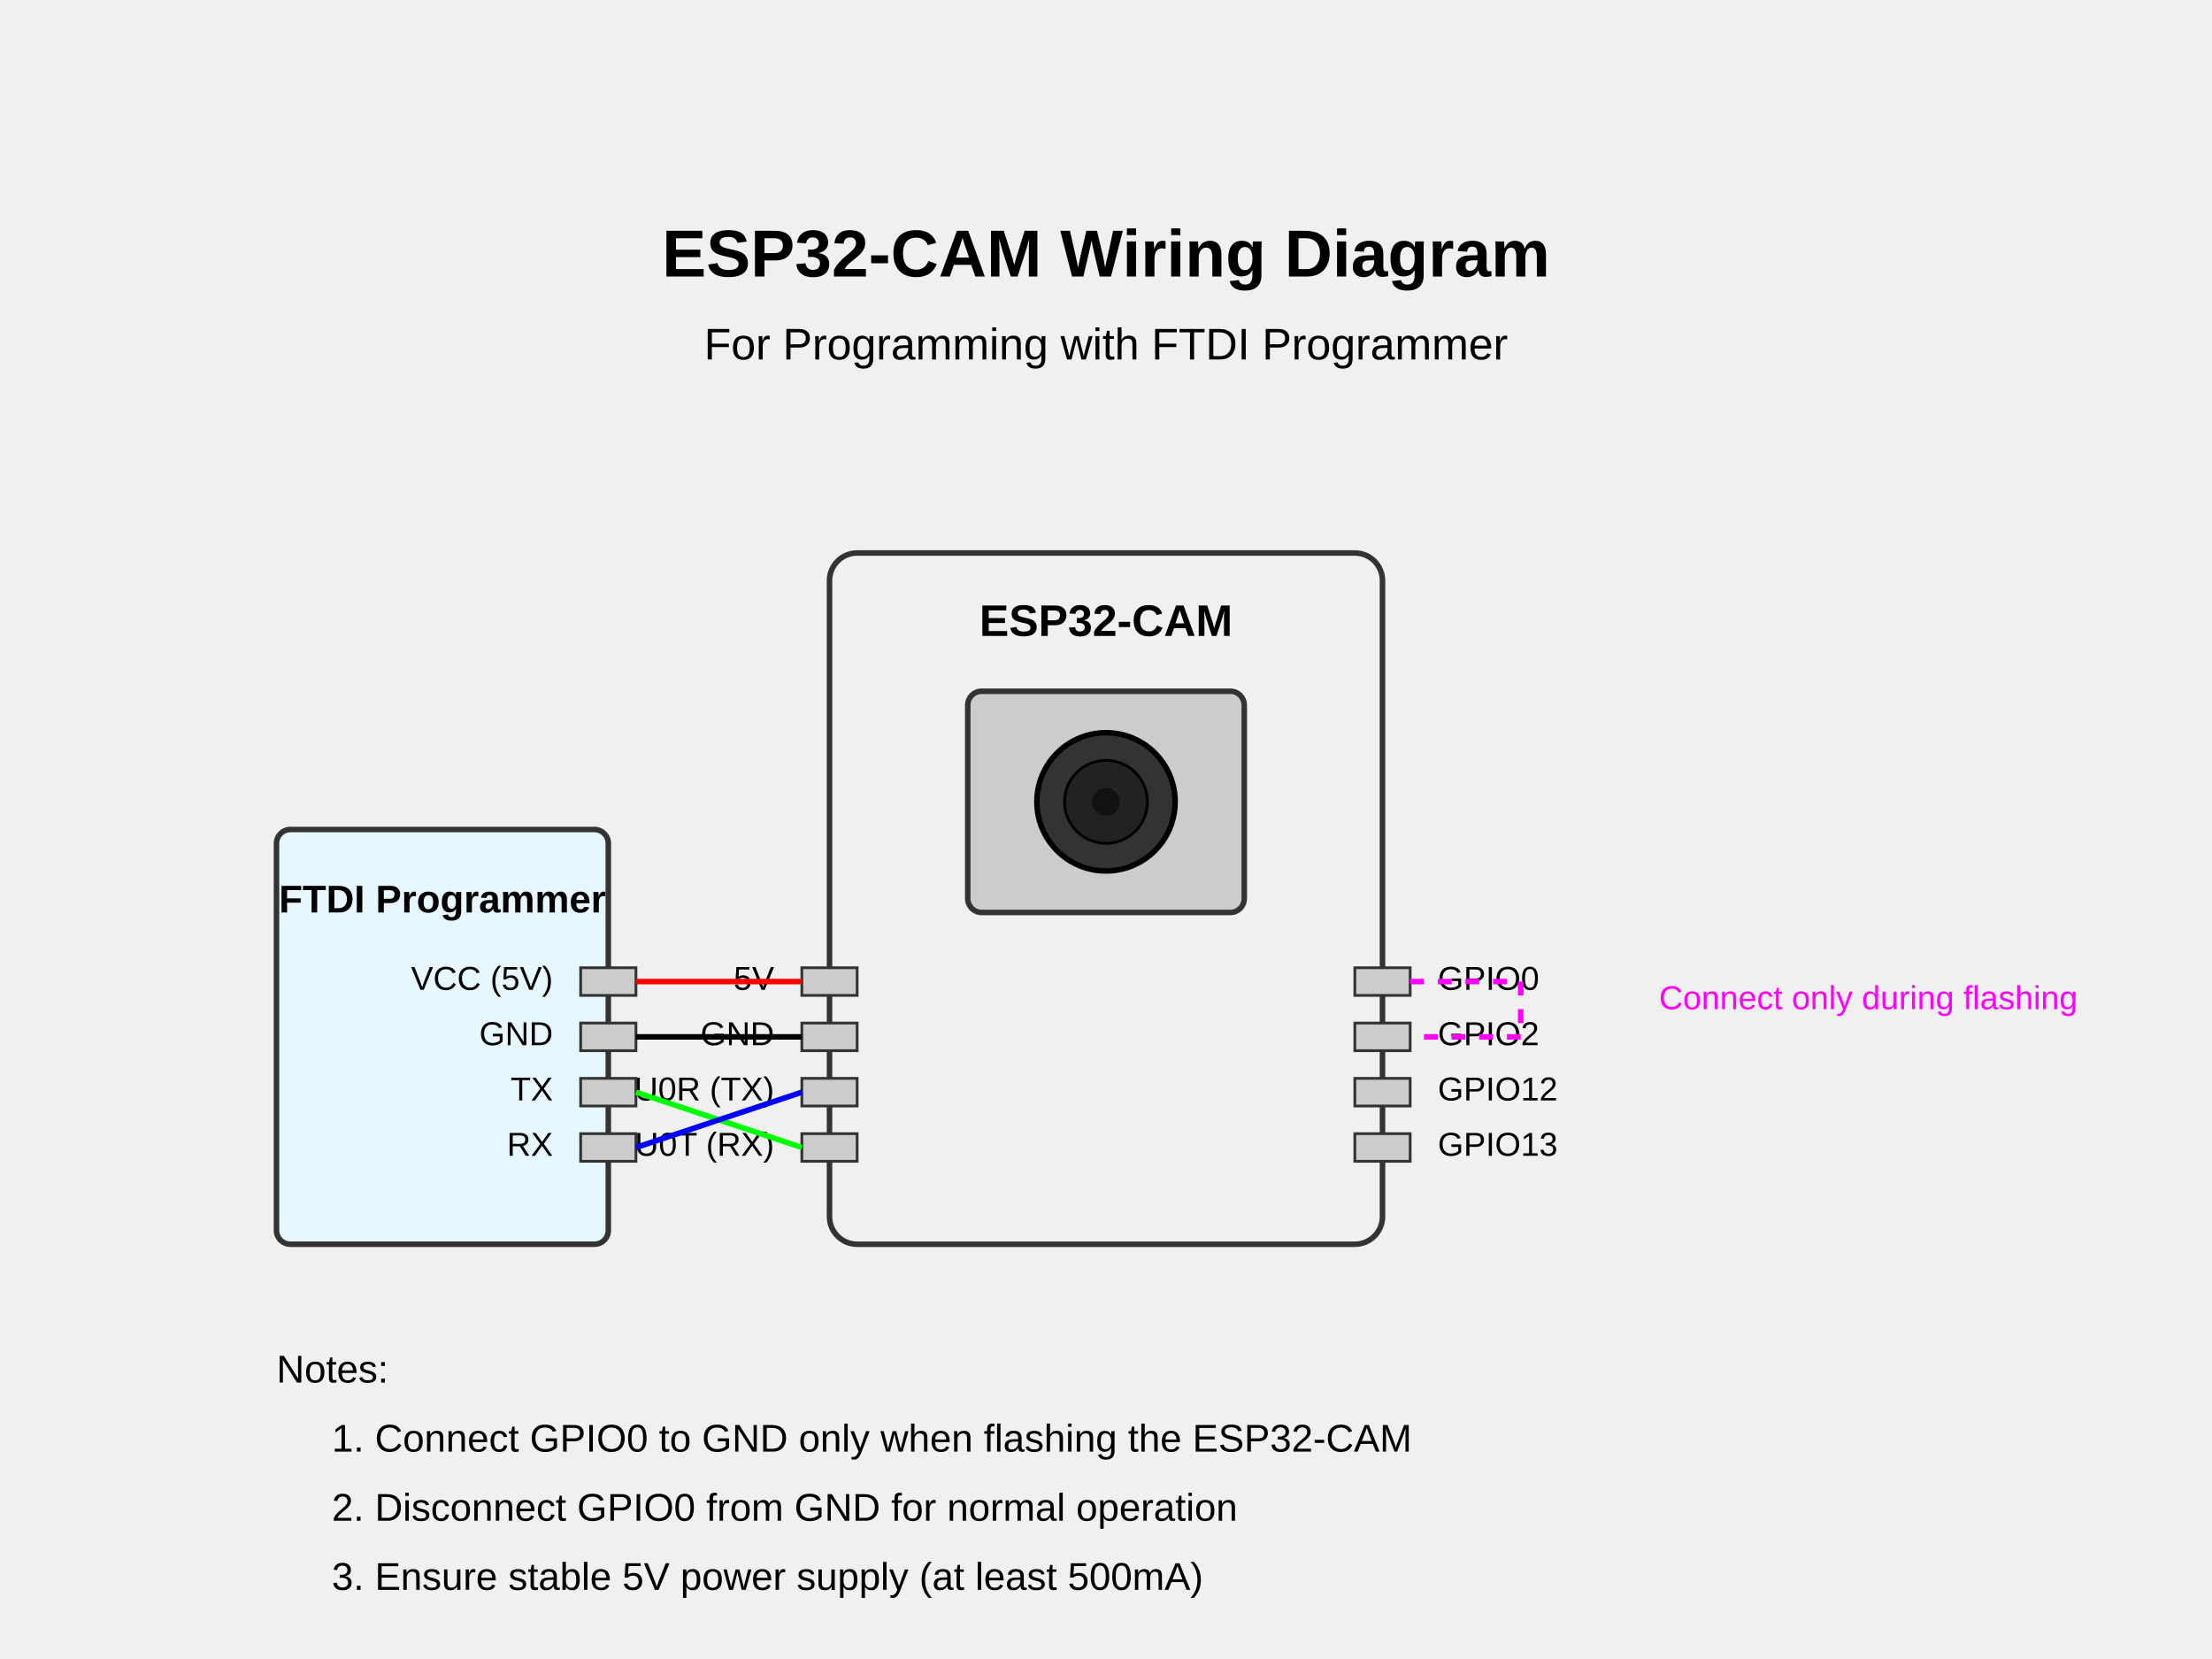
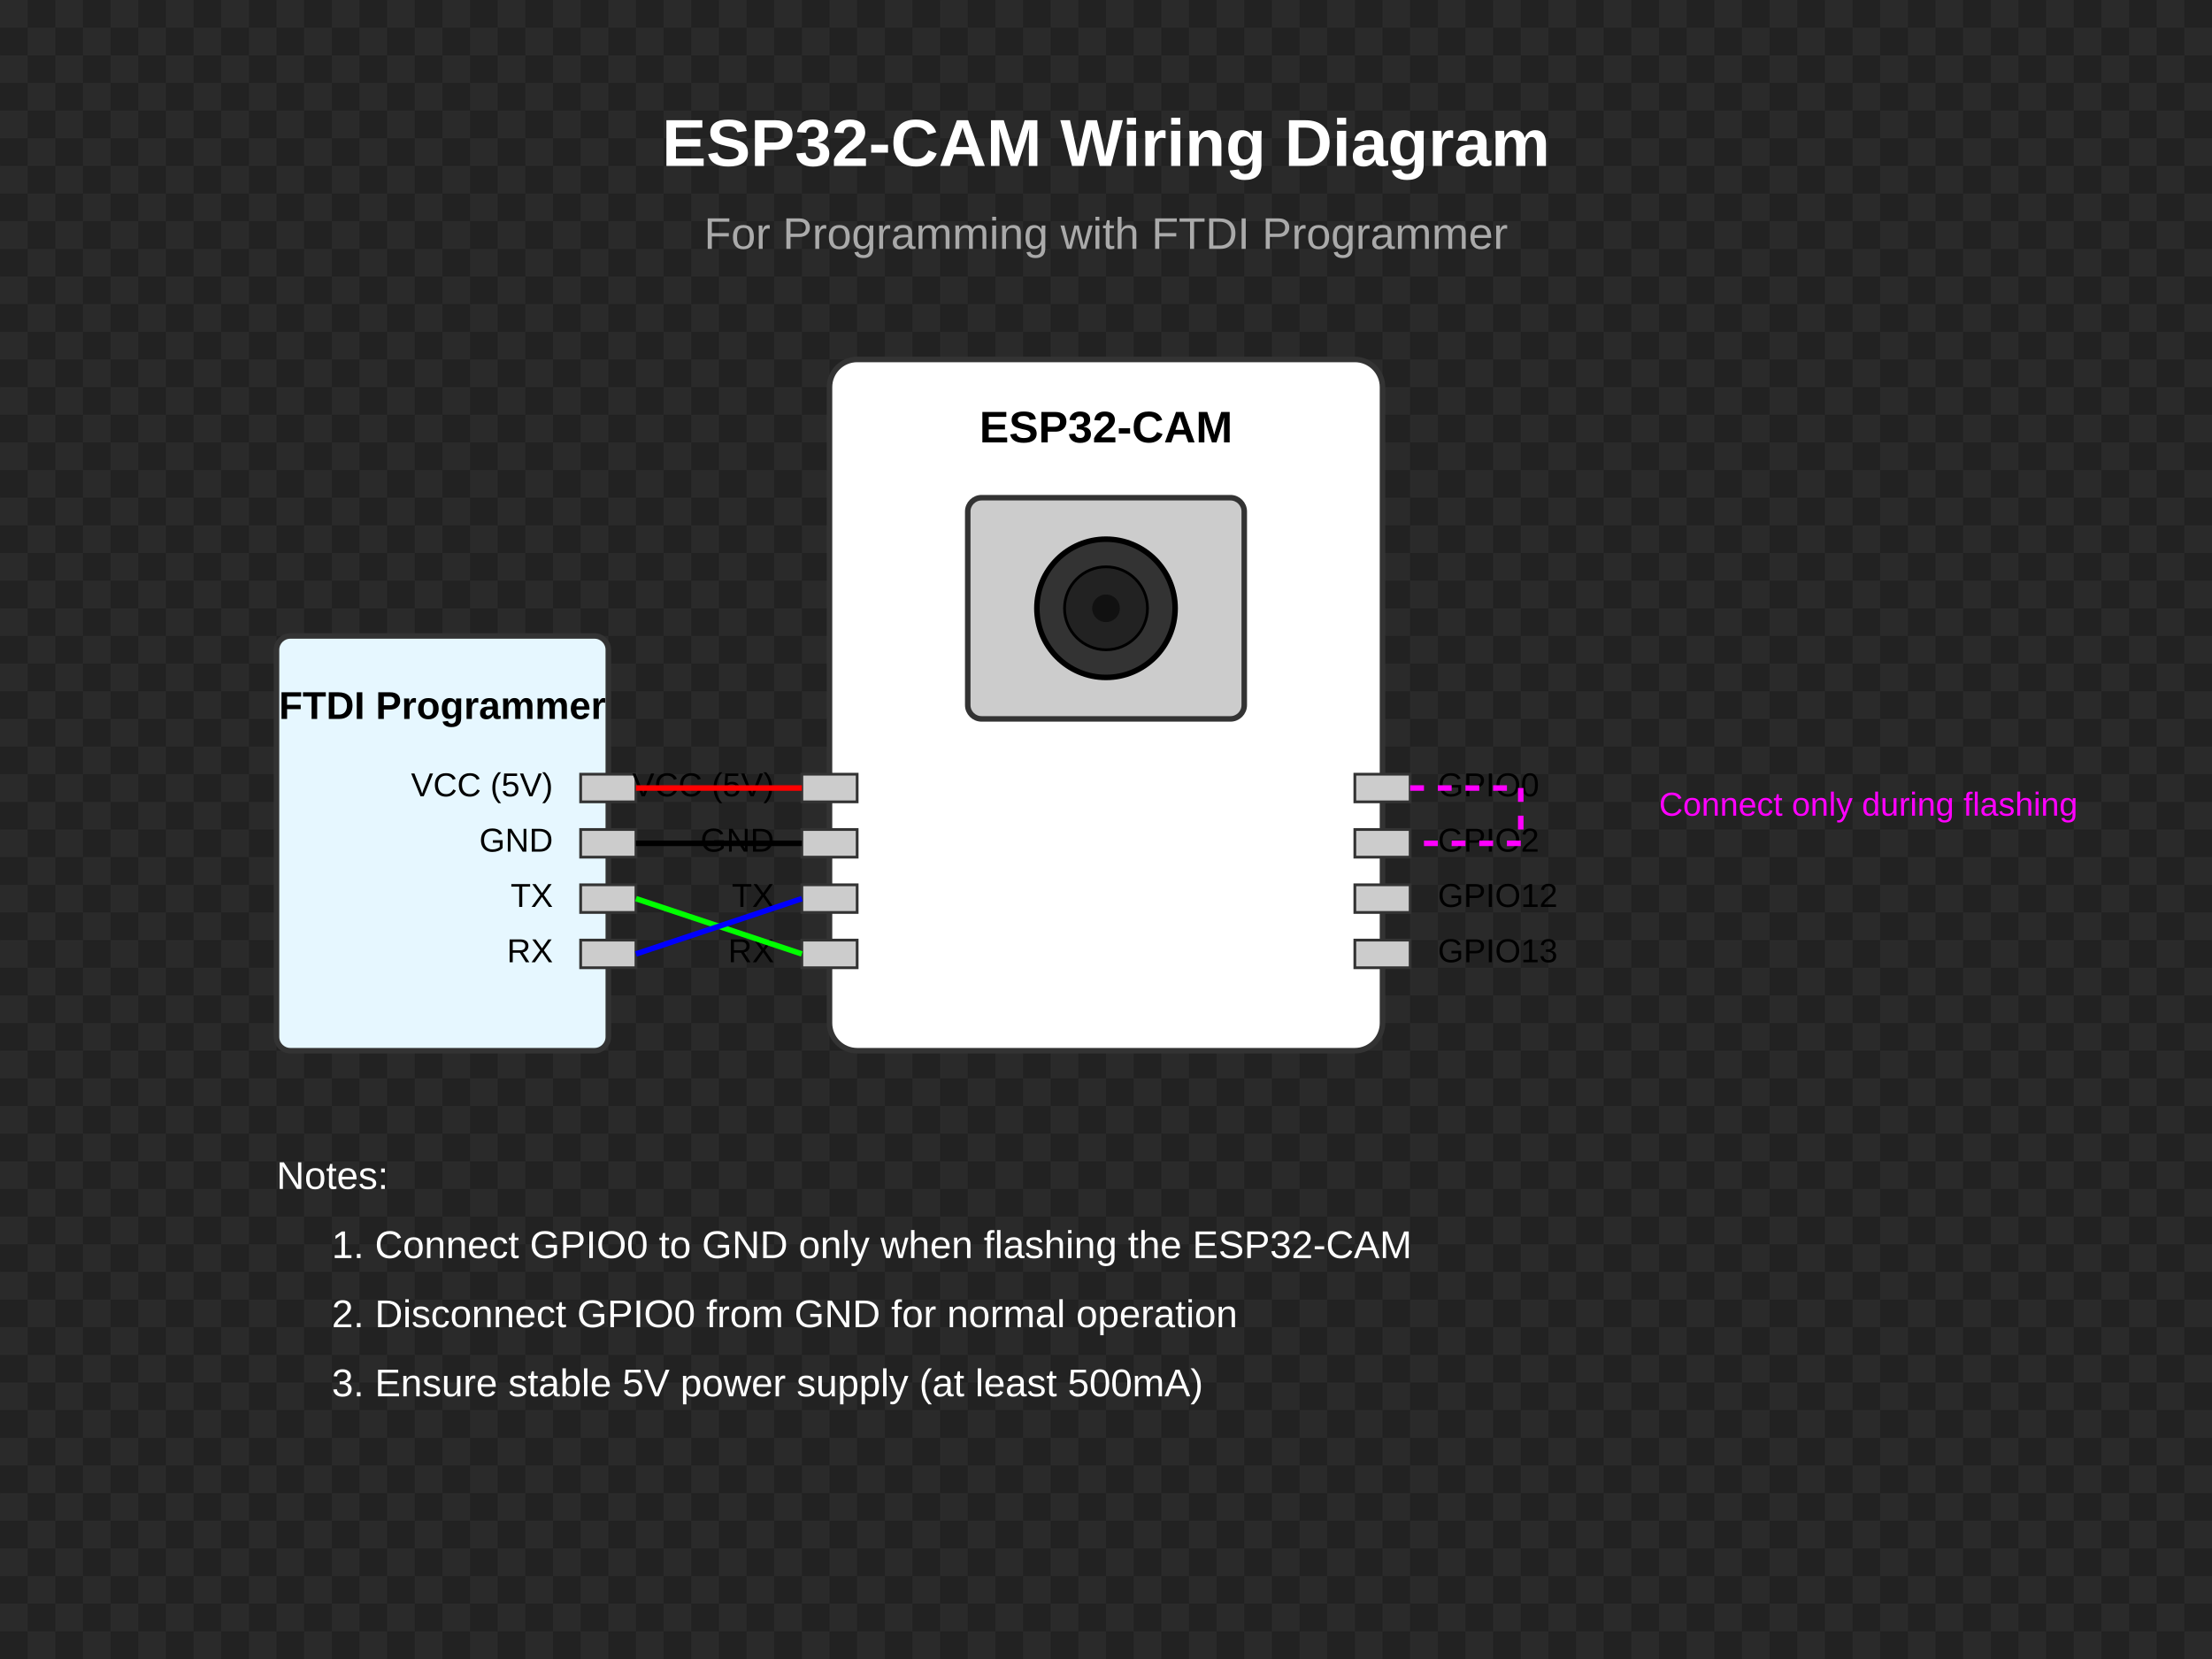
<svg xmlns="http://www.w3.org/2000/svg" width="800" height="600">
-   <rect x="300" y="200" width="200" height="250" rx="10" fill="#f0f0f0" stroke="#333" stroke-width="2" />
-   <text x="400" y="230" font-family="Arial" font-size="16" text-anchor="middle" font-weight="bold">ESP32-CAM</text>
-   <rect x="350" y="250" width="100" height="80" rx="5" fill="#ccc" stroke="#333" stroke-width="2" />
-   <circle cx="400" cy="290" r="25" fill="#333" stroke="#000" stroke-width="2" />
-   <circle cx="400" cy="290" r="15" fill="#222" stroke="#000" stroke-width="1" />
-   <circle cx="400" cy="290" r="5" fill="#111" />
+   <rect width="800" height="600" fill="#222" />
+   <pattern id="checkerPattern" width="20" height="20" patternUnits="userSpaceOnUse">
+     <rect width="10" height="10" fill="#2a2a2a" />
+     <rect x="10" y="0" width="10" height="10" fill="#222" />
+     <rect x="0" y="10" width="10" height="10" fill="#222" />
+     <rect x="10" y="10" width="10" height="10" fill="#2a2a2a" />
+   </pattern>
+   <rect width="800" height="600" fill="url(#checkerPattern)" />
+   <text x="400" y="60" font-family="Arial" font-size="24" text-anchor="middle" fill="white" font-weight="bold">ESP32-CAM Wiring Diagram</text>
+   <text x="400" y="90" font-family="Arial" font-size="16" text-anchor="middle" fill="#aaa">For Programming with FTDI Programmer</text>
+   <rect x="300" y="130" width="200" height="250" rx="10" fill="white" stroke="#333" stroke-width="2" />
+   <text x="400" y="160" font-family="Arial" font-size="16" text-anchor="middle" font-weight="bold">ESP32-CAM</text>
+   <rect x="350" y="180" width="100" height="80" rx="5" fill="#ccc" stroke="#333" stroke-width="2" />
+   <circle cx="400" cy="220" r="25" fill="#333" stroke="#000" stroke-width="2" />
+   <circle cx="400" cy="220" r="15" fill="#222" stroke="#000" stroke-width="1" />
+   <circle cx="400" cy="220" r="5" fill="#111" />
  <g id="pins">
-     <rect x="290" y="350" width="20" height="10" fill="#ccc" stroke="#333" />
-     <rect x="290" y="370" width="20" height="10" fill="#ccc" stroke="#333" />
-     <rect x="290" y="390" width="20" height="10" fill="#ccc" stroke="#333" />
-     <rect x="290" y="410" width="20" height="10" fill="#ccc" stroke="#333" />
-     <rect x="490" y="350" width="20" height="10" fill="#ccc" stroke="#333" />
-     <rect x="490" y="370" width="20" height="10" fill="#ccc" stroke="#333" />
-     <rect x="490" y="390" width="20" height="10" fill="#ccc" stroke="#333" />
-     <rect x="490" y="410" width="20" height="10" fill="#ccc" stroke="#333" />
+     <rect x="290" y="280" width="20" height="10" fill="#ccc" stroke="#333" />
+     <rect x="290" y="300" width="20" height="10" fill="#ccc" stroke="#333" />
+     <rect x="290" y="320" width="20" height="10" fill="#ccc" stroke="#333" />
+     <rect x="290" y="340" width="20" height="10" fill="#ccc" stroke="#333" />
+     <rect x="490" y="280" width="20" height="10" fill="#ccc" stroke="#333" />
+     <rect x="490" y="300" width="20" height="10" fill="#ccc" stroke="#333" />
+     <rect x="490" y="320" width="20" height="10" fill="#ccc" stroke="#333" />
+     <rect x="490" y="340" width="20" height="10" fill="#ccc" stroke="#333" />
  </g>
-   <text x="280" y="358" font-family="Arial" font-size="12" text-anchor="end">5V</text>
-   <text x="280" y="378" font-family="Arial" font-size="12" text-anchor="end">GND</text>
-   <text x="280" y="398" font-family="Arial" font-size="12" text-anchor="end">U0R (TX)</text>
-   <text x="280" y="418" font-family="Arial" font-size="12" text-anchor="end">U0T (RX)</text>
-   <text x="520" y="358" font-family="Arial" font-size="12" text-anchor="start">GPIO0</text>
-   <text x="520" y="378" font-family="Arial" font-size="12" text-anchor="start">GPIO2</text>
-   <text x="520" y="398" font-family="Arial" font-size="12" text-anchor="start">GPIO12</text>
-   <text x="520" y="418" font-family="Arial" font-size="12" text-anchor="start">GPIO13</text>
-   <rect x="100" y="300" width="120" height="150" rx="5" fill="#e6f7ff" stroke="#333" stroke-width="2" />
-   <text x="160" y="330" font-family="Arial" font-size="14" text-anchor="middle" font-weight="bold">FTDI Programmer</text>
-   <rect x="210" y="350" width="20" height="10" fill="#ccc" stroke="#333" />
-   <rect x="210" y="370" width="20" height="10" fill="#ccc" stroke="#333" />
-   <rect x="210" y="390" width="20" height="10" fill="#ccc" stroke="#333" />
-   <rect x="210" y="410" width="20" height="10" fill="#ccc" stroke="#333" />
-   <text x="200" y="358" font-family="Arial" font-size="12" text-anchor="end">VCC (5V)</text>
-   <text x="200" y="378" font-family="Arial" font-size="12" text-anchor="end">GND</text>
-   <text x="200" y="398" font-family="Arial" font-size="12" text-anchor="end">TX</text>
-   <text x="200" y="418" font-family="Arial" font-size="12" text-anchor="end">RX</text>
-   <line x1="230" y1="355" x2="290" y2="355" stroke="#ff0000" stroke-width="2" />
-   <line x1="230" y1="375" x2="290" y2="375" stroke="#000000" stroke-width="2" />
-   <line x1="230" y1="395" x2="290" y2="415" stroke="#00ff00" stroke-width="2" />
-   <line x1="230" y1="415" x2="290" y2="395" stroke="#0000ff" stroke-width="2" />
-   <line x1="510" y1="355" x2="550" y2="355" stroke="#ff00ff" stroke-width="2" stroke-dasharray="5,5" />
-   <line x1="550" y1="355" x2="550" y2="375" stroke="#ff00ff" stroke-width="2" stroke-dasharray="5,5" />
-   <line x1="550" y1="375" x2="510" y2="375" stroke="#ff00ff" stroke-width="2" stroke-dasharray="5,5" />
-   <text x="600" y="365" font-family="Arial" font-size="12" fill="#ff00ff">Connect only during flashing</text>
-   <text x="400" y="100" font-family="Arial" font-size="24" text-anchor="middle" font-weight="bold">ESP32-CAM Wiring Diagram</text>
-   <text x="400" y="130" font-family="Arial" font-size="16" text-anchor="middle">For Programming with FTDI Programmer</text>
-   <g font-family="Arial" font-size="14">
-     <text x="100" y="500">Notes:</text>
-     <text x="120" y="525">1. Connect GPIO0 to GND only when flashing the ESP32-CAM</text>
-     <text x="120" y="550">2. Disconnect GPIO0 from GND for normal operation</text>
-     <text x="120" y="575">3. Ensure stable 5V power supply (at least 500mA)</text>
+   <rect x="100" y="230" width="120" height="150" rx="5" fill="#e6f7ff" stroke="#333" stroke-width="2" />
+   <text x="160" y="260" font-family="Arial" font-size="14" text-anchor="middle" font-weight="bold">FTDI Programmer</text>
+   <rect x="210" y="280" width="20" height="10" fill="#ccc" stroke="#333" />
+   <rect x="210" y="300" width="20" height="10" fill="#ccc" stroke="#333" />
+   <rect x="210" y="320" width="20" height="10" fill="#ccc" stroke="#333" />
+   <rect x="210" y="340" width="20" height="10" fill="#ccc" stroke="#333" />
+   <text x="280" y="288" font-family="Arial" font-size="12" text-anchor="end" fill="black">VCC (5V)</text>
+   <text x="280" y="308" font-family="Arial" font-size="12" text-anchor="end" fill="black">GND</text>
+   <text x="280" y="328" font-family="Arial" font-size="12" text-anchor="end" fill="black">TX</text>
+   <text x="280" y="348" font-family="Arial" font-size="12" text-anchor="end" fill="black">RX</text>
+   <text x="520" y="288" font-family="Arial" font-size="12" text-anchor="start" fill="black">GPIO0</text>
+   <text x="520" y="308" font-family="Arial" font-size="12" text-anchor="start" fill="black">GPIO2</text>
+   <text x="520" y="328" font-family="Arial" font-size="12" text-anchor="start" fill="black">GPIO12</text>
+   <text x="520" y="348" font-family="Arial" font-size="12" text-anchor="start" fill="black">GPIO13</text>
+   <text x="200" y="288" font-family="Arial" font-size="12" text-anchor="end" fill="black">VCC (5V)</text>
+   <text x="200" y="308" font-family="Arial" font-size="12" text-anchor="end" fill="black">GND</text>
+   <text x="200" y="328" font-family="Arial" font-size="12" text-anchor="end" fill="black">TX</text>
+   <text x="200" y="348" font-family="Arial" font-size="12" text-anchor="end" fill="black">RX</text>
+   <line x1="230" y1="285" x2="290" y2="285" stroke="#ff0000" stroke-width="2" />
+   <line x1="230" y1="305" x2="290" y2="305" stroke="#000000" stroke-width="2" />
+   <line x1="230" y1="325" x2="290" y2="345" stroke="#00ff00" stroke-width="2" />
+   <line x1="230" y1="345" x2="290" y2="325" stroke="#0000ff" stroke-width="2" />
+   <line x1="510" y1="285" x2="550" y2="285" stroke="#ff00ff" stroke-width="2" stroke-dasharray="5,5" />
+   <line x1="550" y1="285" x2="550" y2="305" stroke="#ff00ff" stroke-width="2" stroke-dasharray="5,5" />
+   <line x1="550" y1="305" x2="510" y2="305" stroke="#ff00ff" stroke-width="2" stroke-dasharray="5,5" />
+   <text x="600" y="295" font-family="Arial" font-size="12" fill="#ff00ff">Connect only during flashing</text>
+   <g font-family="Arial" font-size="14" fill="white">
+     <text x="100" y="430">Notes:</text>
+     <text x="120" y="455">1. Connect GPIO0 to GND only when flashing the ESP32-CAM</text>
+     <text x="120" y="480">2. Disconnect GPIO0 from GND for normal operation</text>
+     <text x="120" y="505">3. Ensure stable 5V power supply (at least 500mA)</text>
  </g>
</svg>
